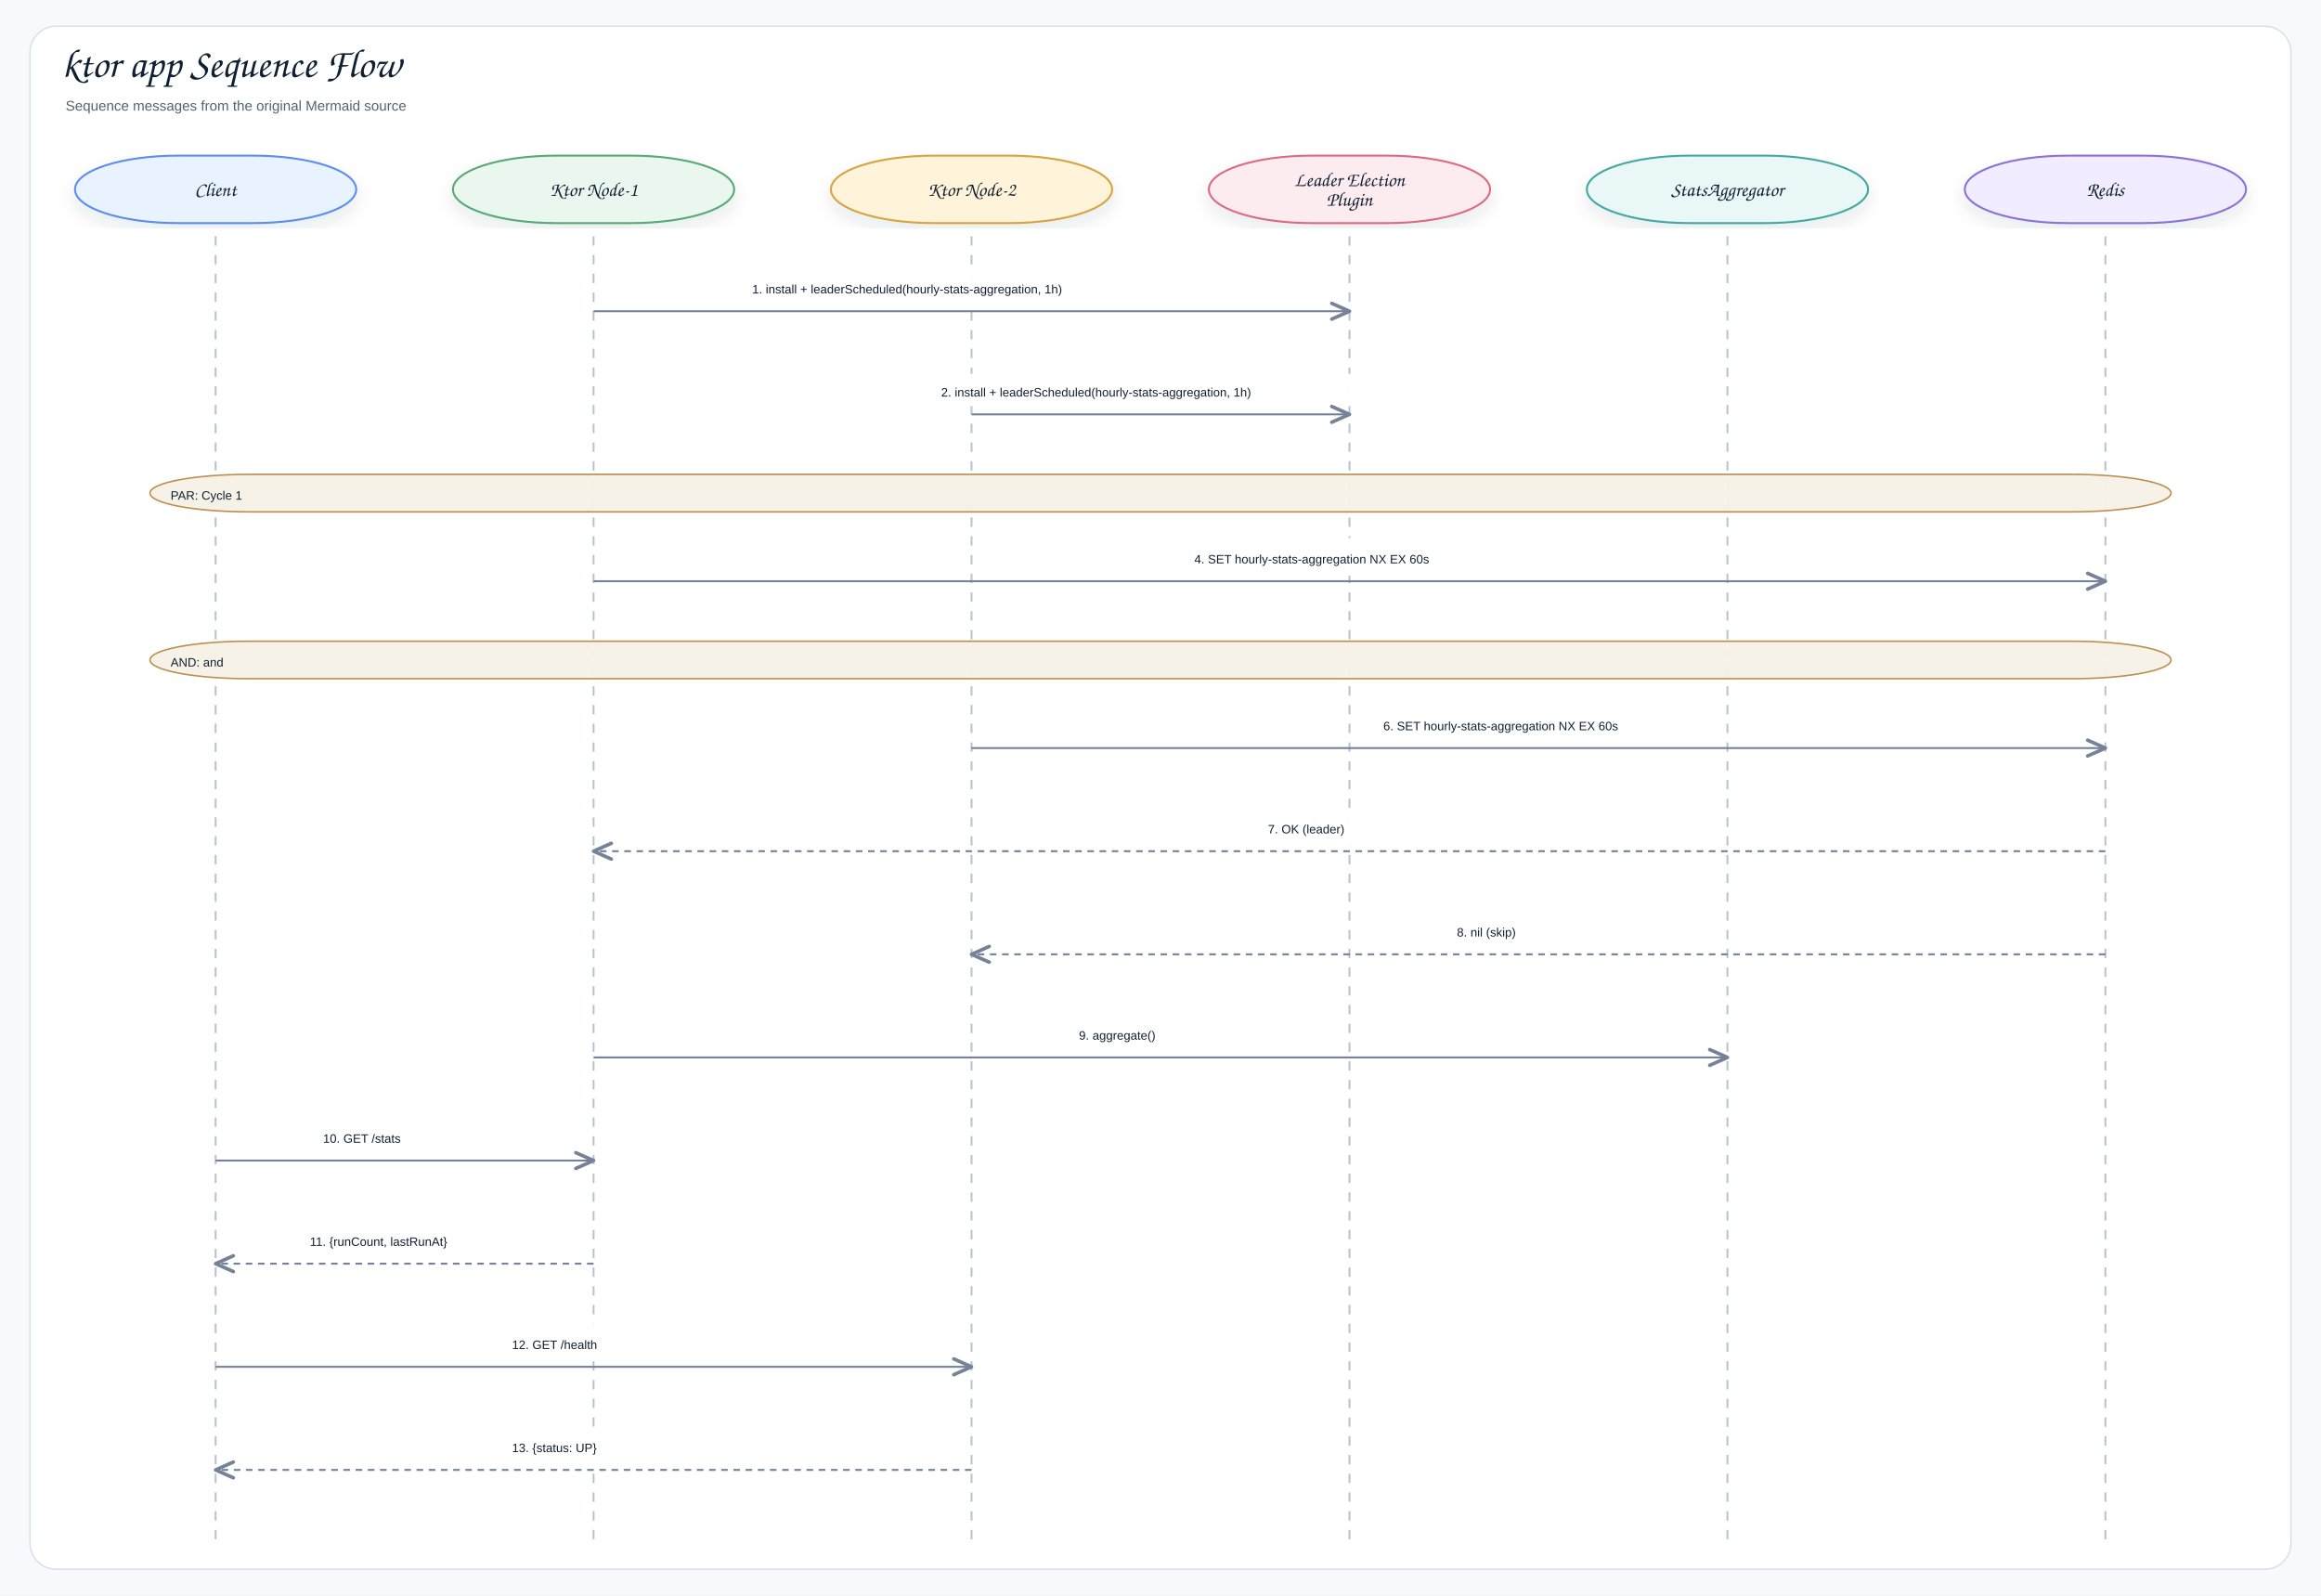
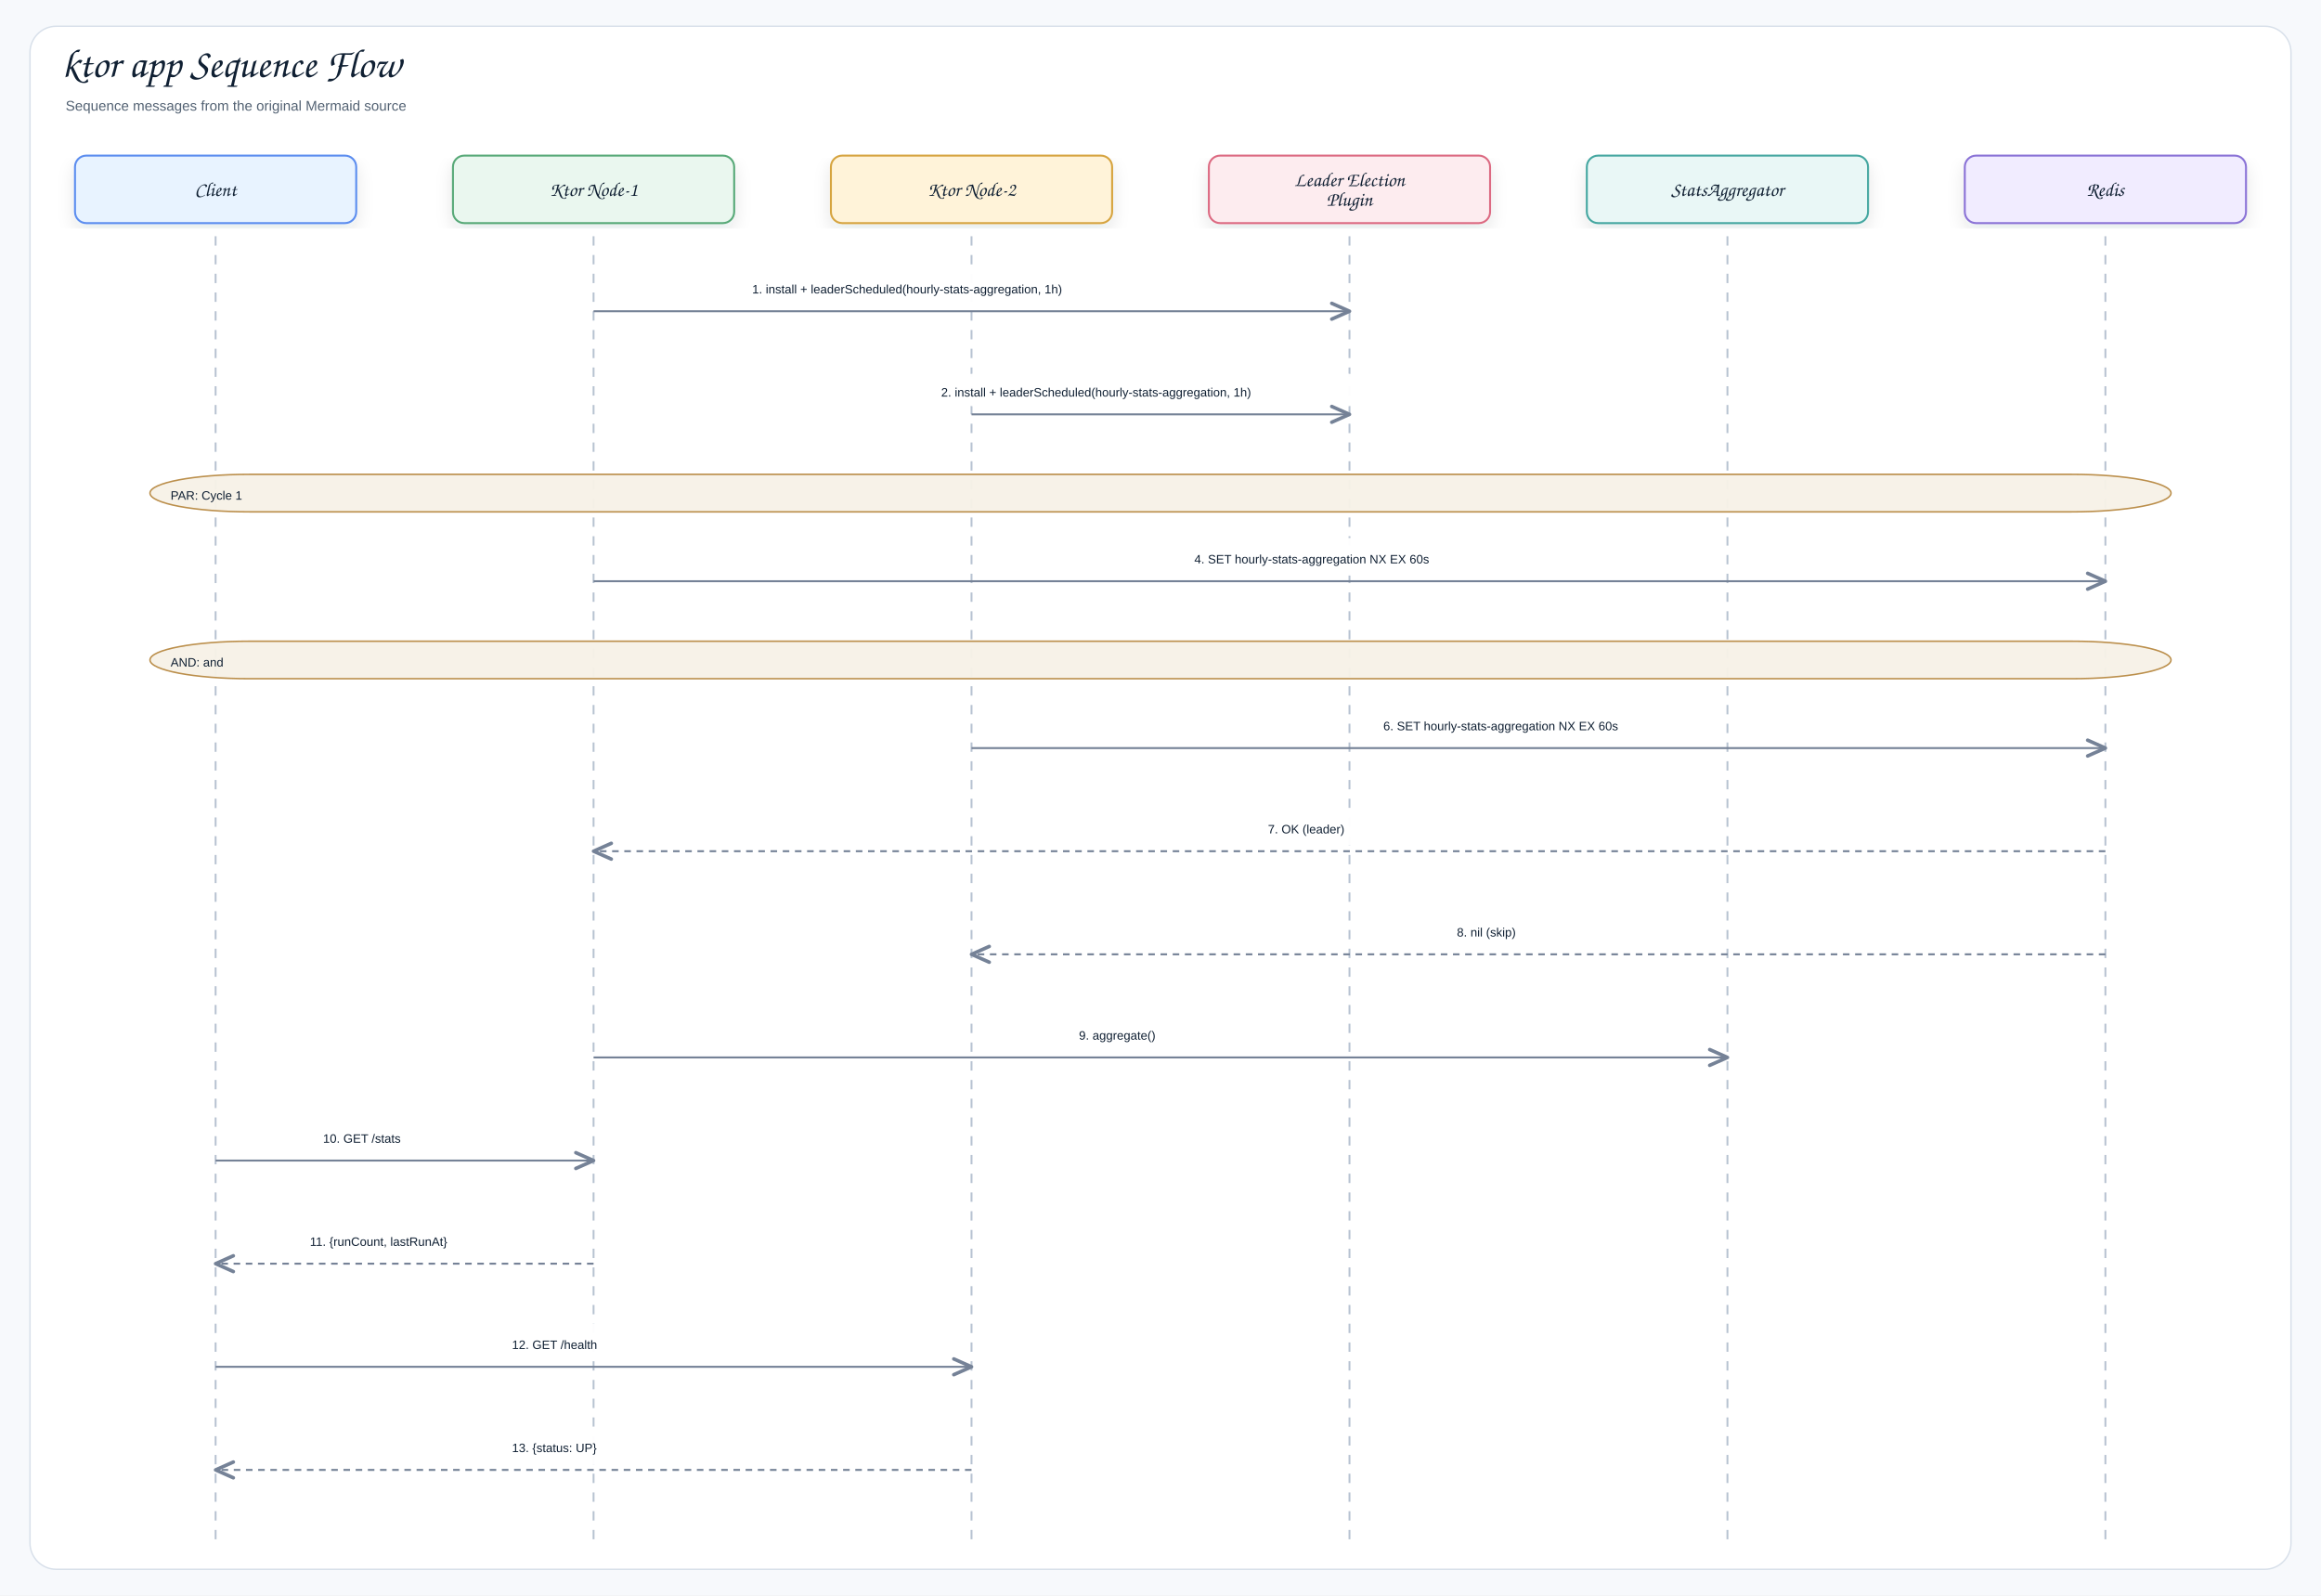
<svg xmlns="http://www.w3.org/2000/svg" width="2476" height="1702" viewBox="0 0 2476 1702" role="img" aria-label="ktor app Sequence Flow">
  <defs>
    <filter id="shadow" x="-8%" y="-8%" width="116%" height="116%">
      <feDropShadow dx="0" dy="8" stdDeviation="9" flood-color="#1f2937" flood-opacity="0.10" />
    </filter>
    <marker id="openArrow" markerWidth="12" markerHeight="10" refX="10" refY="5" orient="auto" markerUnits="strokeWidth">
      <path d="M 1 1 L 10 5 L 1 9" fill="none" stroke="#758297" stroke-width="1.8" stroke-linecap="round" stroke-linejoin="round" />
    </marker>
    <marker id="inherit" markerWidth="14" markerHeight="12" refX="12" refY="6" orient="auto" markerUnits="strokeWidth">
      <path d="M 0 1 L 12 6 L 0 11 Z" fill="#ffffff" stroke="#758297" stroke-width="1.8" />
    </marker>
    <style>
    .canvas{fill:#f7f9fc}.frame{fill:#fff;stroke:#d8e0ea;stroke-width:1.5}
    .title{font-family:"Architects Daughter","Comic Mono","Comic Sans MS","Comic Sans",cursive;font-size:43px;font-weight:400;fill:#102033}
    .subtitle{font-family:"Comic Mono","Comic Sans MS","Comic Sans","Comic Neue",Arial,sans-serif;font-size:15px;font-weight:400;fill:#536273}
    .label{font-family:"Architects Daughter","Comic Mono","Comic Sans MS","Comic Sans",cursive;font-size:25px;font-weight:400;fill:#102033}
    .smallLabel{font-family:"Architects Daughter","Comic Mono","Comic Sans MS","Comic Sans",cursive;font-size:21px;font-weight:400;fill:#102033}
    .mono{font-family:"Comic Mono","Comic Sans MS","Comic Sans","Comic Neue",Arial,sans-serif;font-size:12px;font-weight:400;fill:#102033}
    .small{font-family:"Comic Mono","Comic Sans MS","Comic Sans","Comic Neue",Arial,sans-serif;font-size:12px;font-weight:400;fill:#536273}
    .strong{font-family:"Comic Mono","Comic Sans MS","Comic Sans","Comic Neue",Arial,sans-serif;font-size:13px;font-weight:400;fill:#102033}
    .card{stroke-width:2.1;filter:url(#shadow)}.compartment{stroke-width:1.5;fill:none}
    .line{stroke:#758297;stroke-width:2.1;fill:none;marker-end:url(#openArrow)}
    .plainLine{stroke:#758297;stroke-width:2.1;fill:none}
    .dashed{stroke:#758297;stroke-width:2.1;stroke-dasharray:7 6;fill:none;marker-end:url(#openArrow)}
    .inheritLine{stroke:#758297;stroke-width:2.2;fill:none;marker-end:url(#inherit)}
    .implLine{stroke:#758297;stroke-width:2.2;stroke-dasharray:8 7;fill:none;marker-end:url(#inherit)}
  </style>
  </defs>
  <rect class="canvas" width="2476" height="1702" />
  <rect class="frame" x="32" y="28" width="2412" height="1646" rx="28" />
  <text class="title" x="66" y="82">ktor app Sequence Flow</text>
  <text class="subtitle" x="70" y="118">Sequence messages from the original Mermaid source</text>
-   <rect class="card" x="80" y="166" width="300" height="72" rx="110" fill="#E8F3FF" stroke="#5B8DEF" />
+   <rect class="card" x="80" y="166" width="300" height="72" rx="12" fill="#E8F3FF" stroke="#5B8DEF" />
  <text class="smallLabel" x="230" y="209" text-anchor="middle">Client</text>
  <line class="lifeline" x1="230" y1="252" x2="230" y2="1642" stroke="#b7c2d1" stroke-width="2" stroke-dasharray="10 10" />
-   <rect class="card" x="483.2" y="166" width="300" height="72" rx="110" fill="#EAF7EF" stroke="#58A978" />
+   <rect class="card" x="483.2" y="166" width="300" height="72" rx="12" fill="#EAF7EF" stroke="#58A978" />
  <text class="smallLabel" x="633.2" y="209" text-anchor="middle">Ktor Node-1</text>
  <line class="lifeline" x1="633.2" y1="252" x2="633.2" y2="1642" stroke="#b7c2d1" stroke-width="2" stroke-dasharray="10 10" />
-   <rect class="card" x="886.4" y="166" width="300" height="72" rx="110" fill="#FFF3D9" stroke="#D6A441" />
+   <rect class="card" x="886.4" y="166" width="300" height="72" rx="12" fill="#FFF3D9" stroke="#D6A441" />
  <text class="smallLabel" x="1036.4" y="209" text-anchor="middle">Ktor Node-2</text>
  <line class="lifeline" x1="1036.4" y1="252" x2="1036.4" y2="1642" stroke="#b7c2d1" stroke-width="2" stroke-dasharray="10 10" />
-   <rect class="card" x="1289.6" y="166" width="300" height="72" rx="110" fill="#FDECEF" stroke="#DC6B82" />
+   <rect class="card" x="1289.6" y="166" width="300" height="72" rx="12" fill="#FDECEF" stroke="#DC6B82" />
  <text class="smallLabel" x="1439.6" y="198.5" text-anchor="middle">Leader Election</text>
  <text class="smallLabel" x="1439.6" y="219.5" text-anchor="middle">Plugin</text>
  <line class="lifeline" x1="1439.6" y1="252" x2="1439.6" y2="1642" stroke="#b7c2d1" stroke-width="2" stroke-dasharray="10 10" />
-   <rect class="card" x="1692.8" y="166" width="300" height="72" rx="110" fill="#E9F7F6" stroke="#45A7A1" />
+   <rect class="card" x="1692.8" y="166" width="300" height="72" rx="12" fill="#E9F7F6" stroke="#45A7A1" />
  <text class="smallLabel" x="1842.8" y="209" text-anchor="middle">StatsAggregator</text>
  <line class="lifeline" x1="1842.8" y1="252" x2="1842.8" y2="1642" stroke="#b7c2d1" stroke-width="2" stroke-dasharray="10 10" />
-   <rect class="card" x="2096" y="166" width="300" height="72" rx="110" fill="#F1ECFF" stroke="#8A72D6" />
+   <rect class="card" x="2096" y="166" width="300" height="72" rx="12" fill="#F1ECFF" stroke="#8A72D6" />
  <text class="smallLabel" x="2246" y="209" text-anchor="middle">Redis</text>
  <line class="lifeline" x1="2246" y1="252" x2="2246" y2="1642" stroke="#b7c2d1" stroke-width="2" stroke-dasharray="10 10" />
  <rect x="784.4" y="286" width="504" height="40" rx="102" fill="#ffffff" opacity="0.97" />
  <text class="strong" x="802.4" y="313" text-anchor="start">1. install + leaderScheduled(hourly-stats-aggregation, 1h)</text>
  <path class="line" d="M633.2 332 L1439.6 332" />
  <rect x="986" y="396" width="504" height="40" rx="102" fill="#ffffff" opacity="0.97" />
  <text class="strong" x="1004" y="423" text-anchor="start">2. install + leaderScheduled(hourly-stats-aggregation, 1h)</text>
  <path class="line" d="M1036.4 442 L1439.6 442" />
  <rect x="160" y="506" width="2156" height="40" rx="106" fill="#F7F1E7" stroke="#B88A44" stroke-width="1.6" opacity="0.96" />
  <text class="strong" x="182" y="533" text-anchor="start">PAR: Cycle 1</text>
  <rect x="1256.1" y="574" width="367" height="40" rx="102" fill="#ffffff" opacity="0.97" />
  <text class="strong" x="1274.1" y="601" text-anchor="start">4. SET hourly-stats-aggregation NX EX 60s</text>
  <path class="line" d="M633.2 620 L2246 620" />
  <rect x="160" y="684" width="2156" height="40" rx="106" fill="#F7F1E7" stroke="#B88A44" stroke-width="1.6" opacity="0.96" />
  <text class="strong" x="182" y="711" text-anchor="start">AND: and</text>
  <rect x="1457.7" y="752" width="367" height="40" rx="102" fill="#ffffff" opacity="0.97" />
  <text class="strong" x="1475.7" y="779" text-anchor="start">6. SET hourly-stats-aggregation NX EX 60s</text>
  <path class="line" d="M1036.4 798 L2246 798" />
  <rect x="1334.6" y="862" width="210" height="40" rx="102" fill="#ffffff" opacity="0.97" />
  <text class="strong" x="1352.6" y="889" text-anchor="start">7. OK (leader)</text>
  <path class="dashed" d="M2246 908 L633.2 908" />
  <rect x="1536.2" y="972" width="210" height="40" rx="102" fill="#ffffff" opacity="0.97" />
  <text class="strong" x="1554.2" y="999" text-anchor="start">8. nil (skip)</text>
  <path class="dashed" d="M2246 1018 L1036.4 1018" />
  <rect x="1133" y="1082" width="210" height="40" rx="102" fill="#ffffff" opacity="0.97" />
  <text class="strong" x="1151" y="1109" text-anchor="start">9. aggregate()</text>
  <path class="line" d="M633.2 1128 L1842.8 1128" />
  <rect x="326.6" y="1192" width="210" height="40" rx="102" fill="#ffffff" opacity="0.97" />
  <text class="strong" x="344.6" y="1219" text-anchor="start">10. GET /stats</text>
  <path class="line" d="M230 1238 L633.2 1238" />
  <rect x="312.6" y="1302" width="238" height="40" rx="102" fill="#ffffff" opacity="0.97" />
  <text class="strong" x="330.6" y="1329" text-anchor="start">11. {runCount, lastRunAt}</text>
  <path class="dashed" d="M633.2 1348 L230 1348" />
  <rect x="528.2" y="1412" width="210" height="40" rx="102" fill="#ffffff" opacity="0.97" />
  <text class="strong" x="546.2" y="1439" text-anchor="start">12. GET /health</text>
  <path class="line" d="M230 1458 L1036.4 1458" />
  <rect x="528.2" y="1522" width="210" height="40" rx="102" fill="#ffffff" opacity="0.97" />
  <text class="strong" x="546.2" y="1549" text-anchor="start">13. {status: UP}</text>
  <path class="dashed" d="M1036.4 1568 L230 1568" />
</svg>
